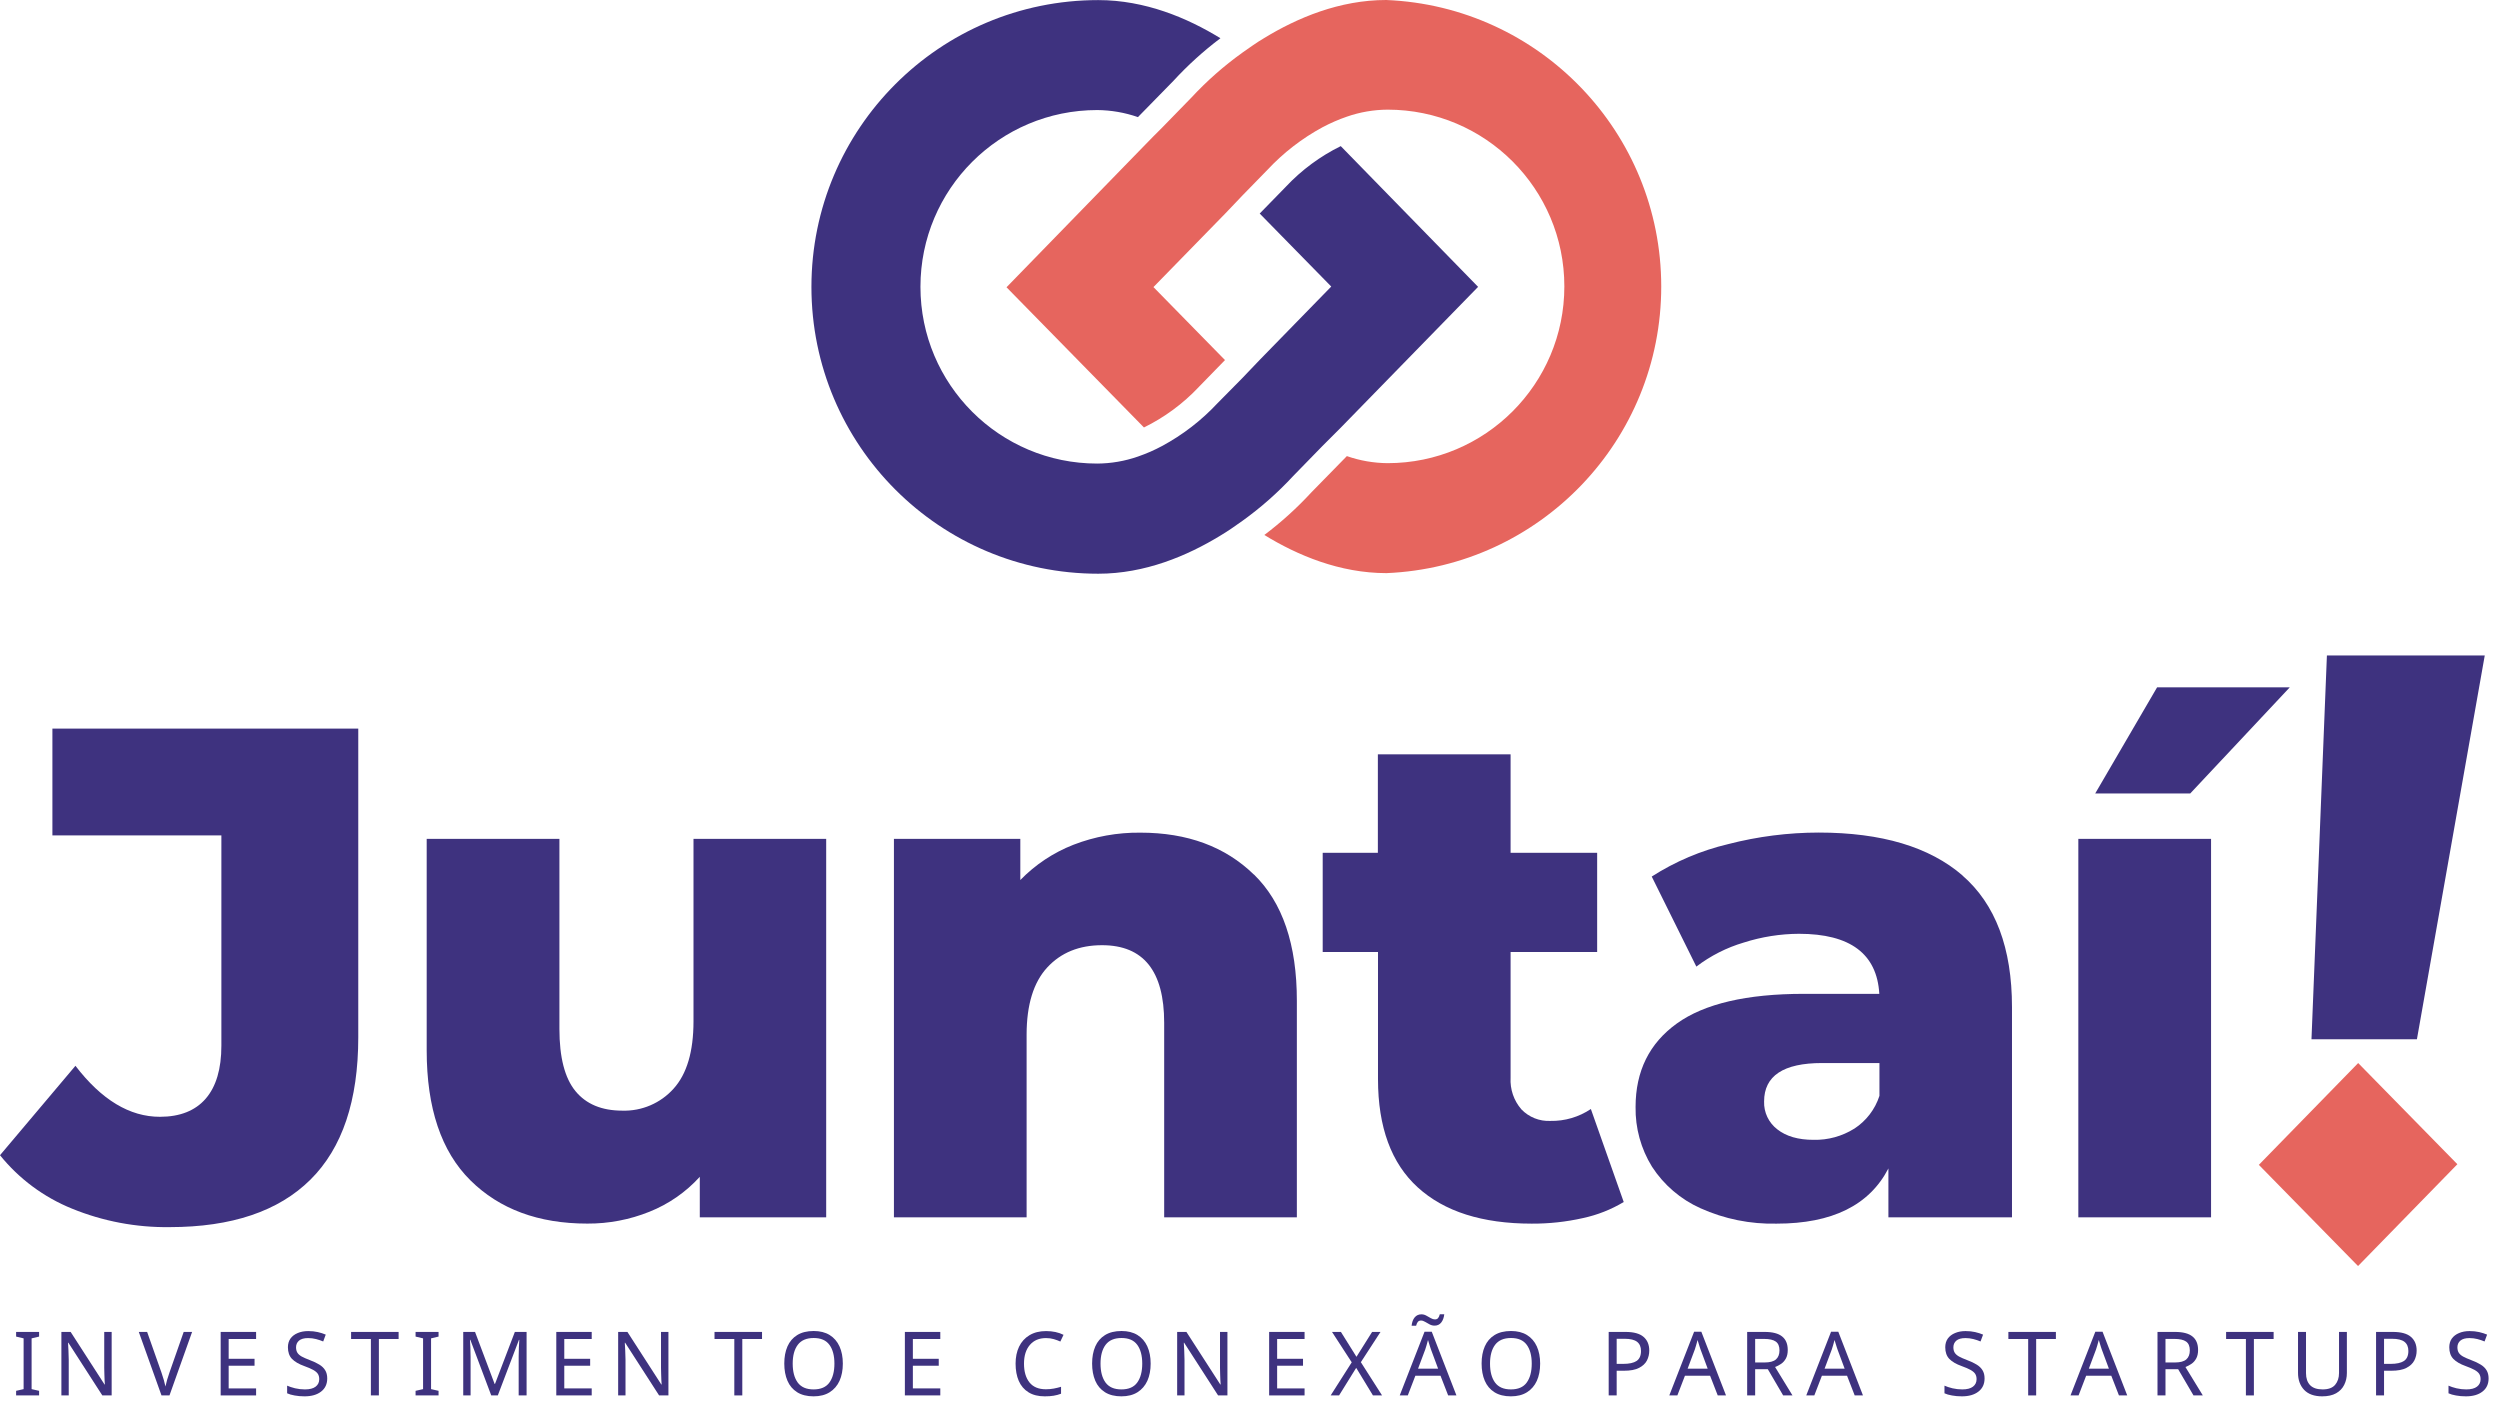
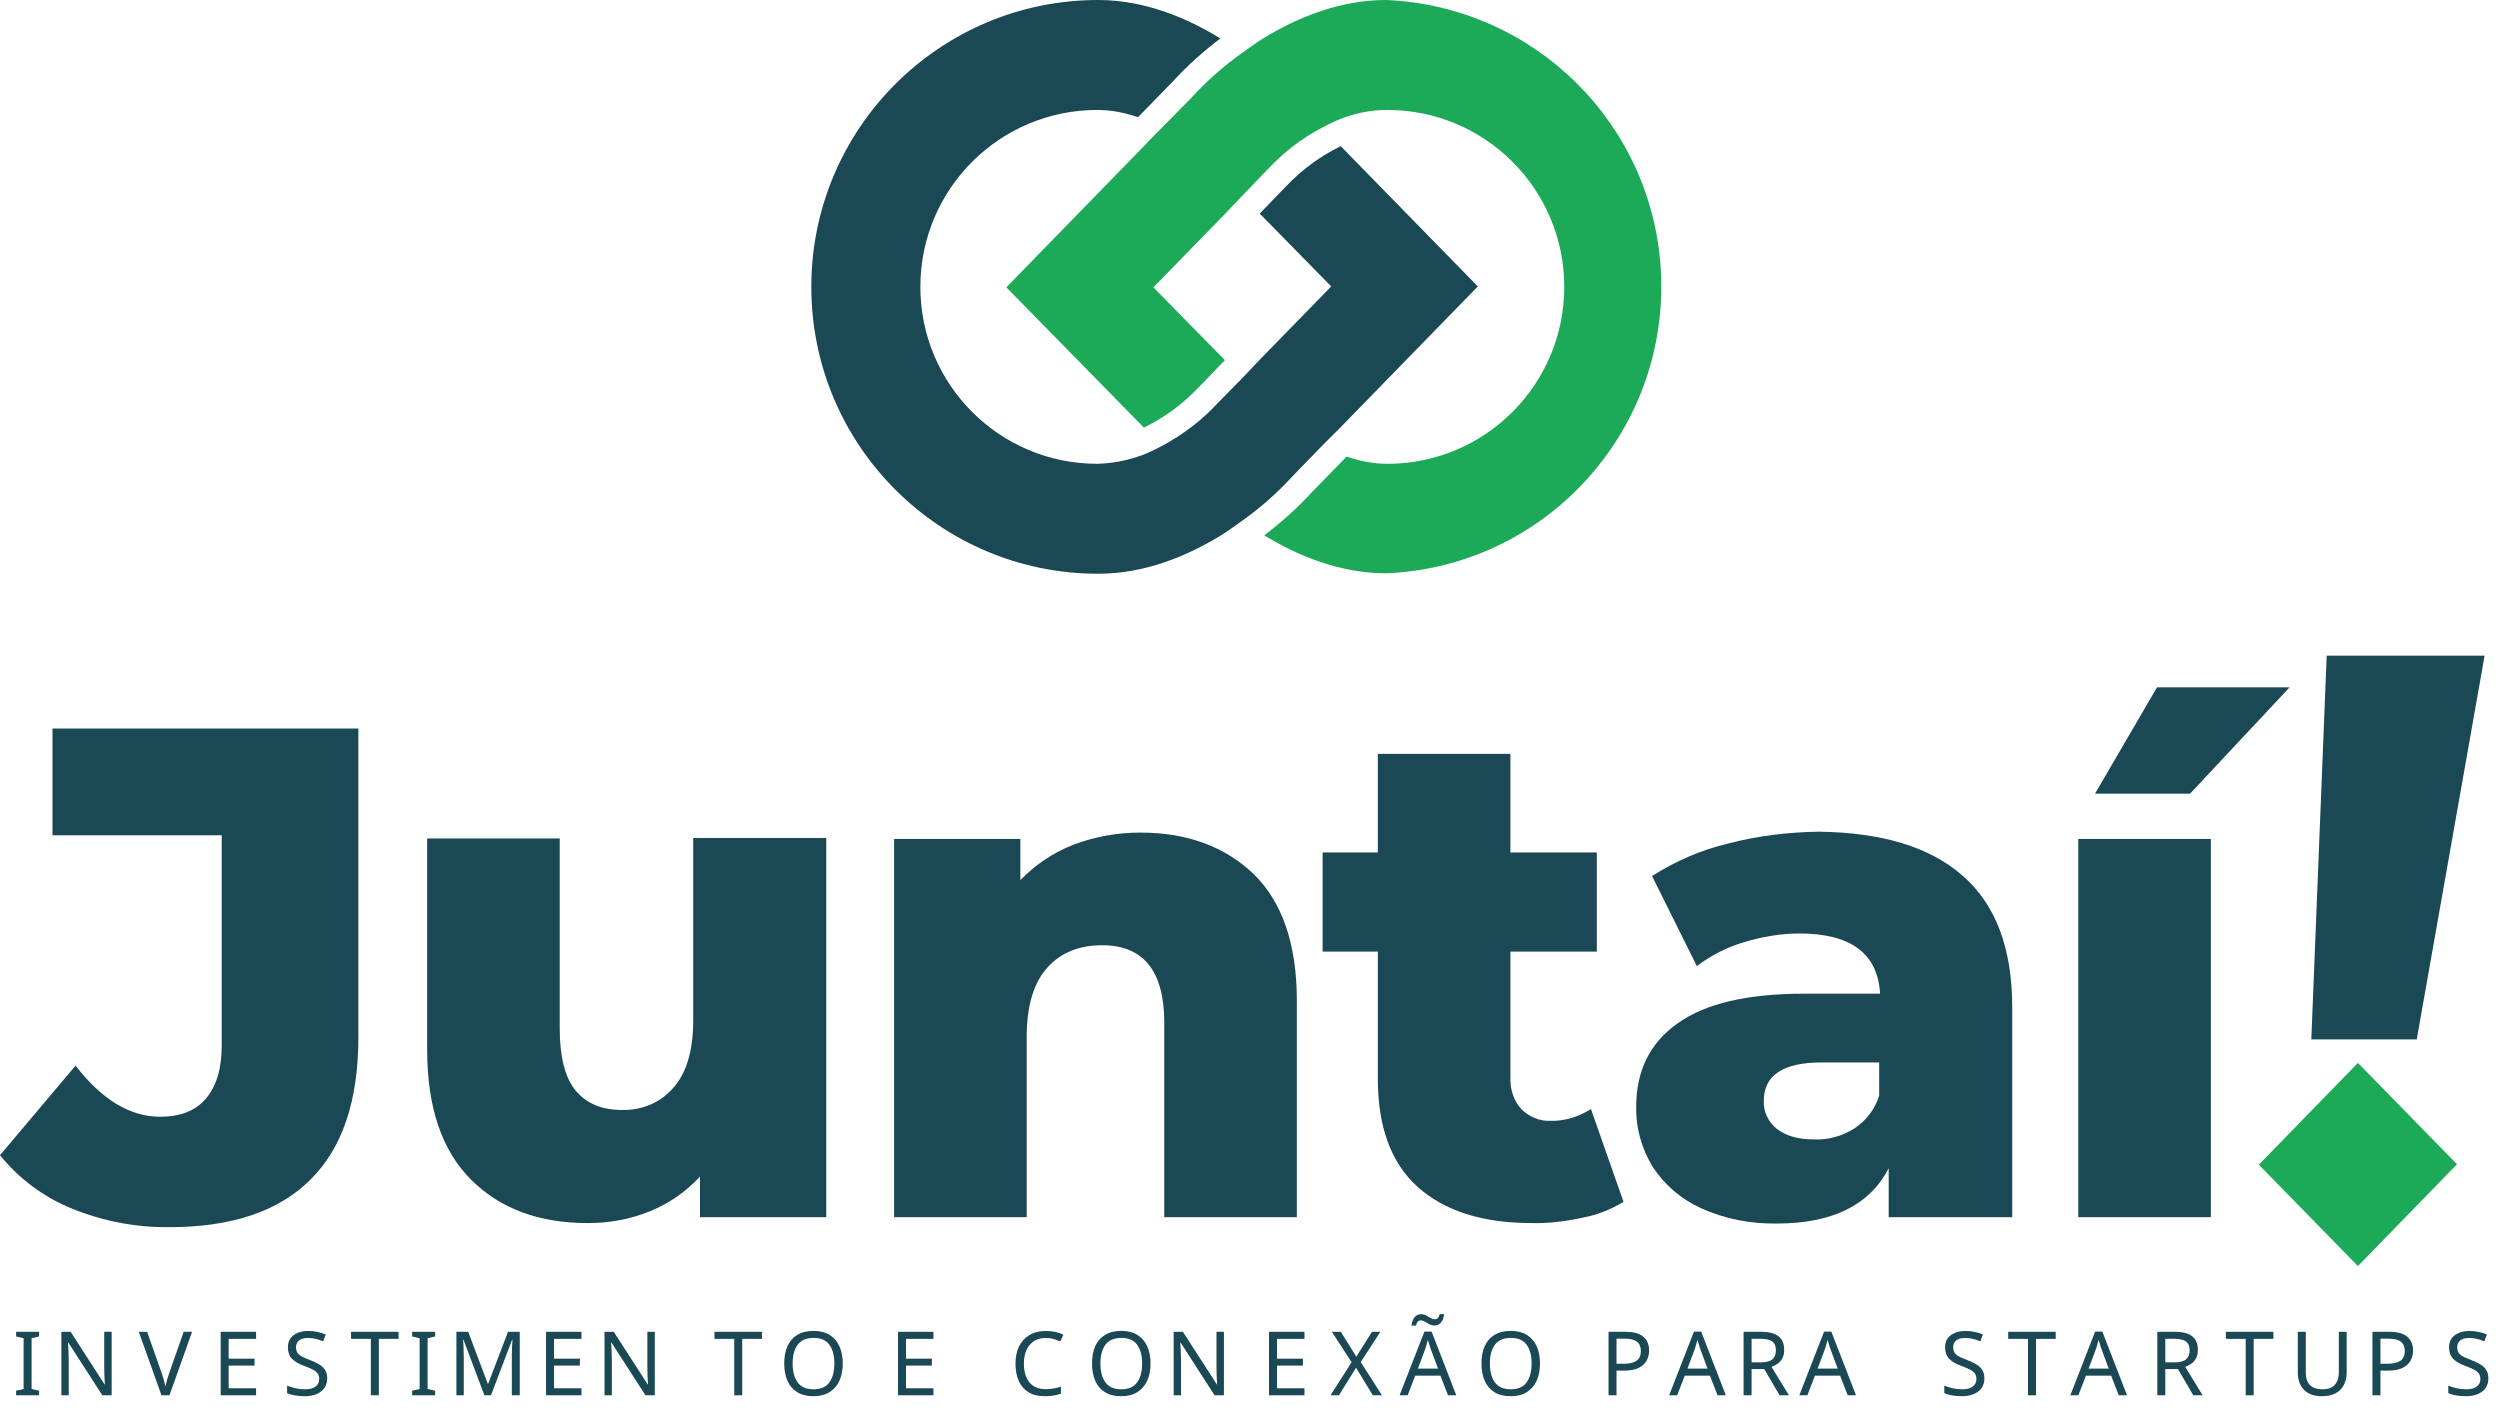
- <svg xmlns="http://www.w3.org/2000/svg" viewBox="0 0 552.45 313.27">
-   <defs>
-     <style>.cls-1,.cls-3{fill:#3e327f;}.cls-2{fill:#e6655e;}.cls-3{font-size:19.64px;font-family:Montserrat-Regular, Montserrat;}.cls-4{letter-spacing:0.14em;}.cls-5{letter-spacing:0.13em;}.cls-6{letter-spacing:0.12em;}.cls-7{letter-spacing:0.14em;}.cls-8{letter-spacing:0.13em;}.cls-9{letter-spacing:0.13em;}.cls-10{letter-spacing:0.12em;}.cls-11{letter-spacing:0.13em;}.cls-12{letter-spacing:0.11em;}.cls-13{letter-spacing:0.09em;}.cls-14{letter-spacing:0.14em;}.cls-15{letter-spacing:0.11em;}.cls-16{letter-spacing:0.13em;}</style>
-   </defs>
-   <g id="Layer_2" data-name="Layer 2">
-     <g id="Layer_1-2" data-name="Layer 1">
-       <path class="cls-1" d="M296.28,32.29a42.19,42.19,0,0,0-12.08,8.92l-.1.11-.1.1-5.63,5.77,15.81,16.13L278.34,79.56l-1.91,2-1.91,2L269,89.15a47.61,47.61,0,0,1-12.19,9.4q-1.25.67-2.58,1.26c-.9.39-1.82.75-2.77,1.08a27.84,27.84,0,0,1-9,1.55,39.06,39.06,0,0,1,0-78.12,28,28,0,0,1,9,1.56l7.83-8a77.48,77.48,0,0,1,10.4-9.43c-7.32-4.5-16.66-8.43-27-8.43a63.38,63.38,0,0,0,0,126.76c10.3,0,19.64-3.93,27-8.43.84-.52,1.65-1,2.44-1.56s1.62-1.12,2.39-1.67a74.24,74.24,0,0,0,11.23-9.91l6.48-6.65,2-2,2-2,30.4-31.17Z" />
-       <path class="cls-2" d="M252.79,94.46a42.22,42.22,0,0,0,12.09-8.91l.1-.11.1-.1,5.62-5.77L254.89,63.44,270.74,47.2l1.91-2,1.9-2,5.54-5.68a47.83,47.83,0,0,1,12.18-9.41c.84-.44,1.7-.86,2.59-1.25s1.82-.76,2.77-1.08a27.82,27.82,0,0,1,9-1.55,39.06,39.06,0,1,1,0,78.12,28,28,0,0,1-9-1.56l-7.83,8a77.91,77.91,0,0,1-10.41,9.43c7.33,4.5,16.67,8.43,27,8.43A63.38,63.38,0,0,0,306.33,0c-10.3,0-19.64,3.93-27,8.43-.84.51-1.65,1-2.43,1.56s-1.63,1.11-2.39,1.67a74.68,74.68,0,0,0-11.24,9.91l-6.48,6.65-2,2-2,2.05L222.42,63.48Z" />
-       <path class="cls-1" d="M15.9,267.08A39.49,39.49,0,0,1,0,255.28l16.67-19.76q8.64,11.28,18.67,11.27c4.42,0,7.8-1.34,10.11-4s3.47-6.58,3.47-11.73V184.6H11.58V161H79.17V229.2q0,21-10.57,31.48T37.5,271.17a55.11,55.11,0,0,1-21.6-4.09" />
-       <path class="cls-1" d="M182.57,185.37V269H154.64v-8.95a30.08,30.08,0,0,1-11.12,7.72,36.23,36.23,0,0,1-13.73,2.62q-16.2,0-25.85-9.57t-9.65-28.7V185.37h29.33v42q0,9.42,3.54,13.74t10.35,4.32a14.6,14.6,0,0,0,11.34-4.86q4.4-4.86,4.4-14.89V185.37Z" />
-       <path class="cls-1" d="M277.09,193.24q9.5,9.25,9.49,27.93V269H257.26V226q0-17.13-13.73-17.13-7.58,0-12.12,4.93t-4.55,14.82V269H197.54V185.37h27.93v9.1a33.25,33.25,0,0,1,11.73-7.79A39.69,39.69,0,0,1,252,184q15.58,0,25.08,9.26" />
-       <path class="cls-1" d="M358.81,265.62a29.56,29.56,0,0,1-9,3.55,50.28,50.28,0,0,1-11.34,1.23q-16.37,0-25.16-8t-8.8-23.92V210.37H292.29V188.45h12.19V166.69h29.33v21.76h19.13v21.92H333.81v27.78a9.83,9.83,0,0,0,2.39,7,8.35,8.35,0,0,0,6.4,2.55,15.51,15.51,0,0,0,8.95-2.63Z" />
-       <path class="cls-1" d="M433.66,193.47q10.95,9.5,10.95,29.09V269H417.3v-10.8Q411,270.4,392.61,270.4A38.7,38.7,0,0,1,375.78,267a24.91,24.91,0,0,1-10.72-9.18,24.33,24.33,0,0,1-3.63-13.2q0-11.88,9.11-18.44t28.08-6.56h16.67q-.77-13.27-17.75-13.27a40.62,40.62,0,0,0-12.19,1.93,32.45,32.45,0,0,0-10.49,5.32L365,193.7a54.65,54.65,0,0,1,16.9-7.17,80.29,80.29,0,0,1,20-2.55q20.82,0,31.79,9.49m-23.92,55.94a13.7,13.7,0,0,0,5.55-7.25v-7.25H402.64q-12.81,0-12.81,8.49a7.44,7.44,0,0,0,2.93,6.17c1.95,1.54,4.63,2.31,8,2.31a16.25,16.25,0,0,0,9-2.47" />
-       <path class="cls-1" d="M476.68,151.88H506l-22,23.46H463Zm-17.41,33.49H488.6V269H459.27Z" />
-       <polygon class="cls-1" points="514.2 144.85 549.08 144.85 534.09 229.66 510.79 229.66 514.2 144.85" />
-       <polygon class="cls-2" points="521.11 234.91 499.16 257.41 521.08 279.77 543.03 257.27 521.11 234.91" />
-       <text class="cls-3" transform="translate(2.78 308.36)">
-         <tspan class="cls-4">I</tspan>
-         <tspan class="cls-5" x="8.88" y="0">N</tspan>
-         <tspan class="cls-6" x="27.89" y="0">V</tspan>
-         <tspan class="cls-7" x="44.08" y="0">E</tspan>
-         <tspan class="cls-8" x="59.67" y="0">S</tspan>
-         <tspan class="cls-4" x="74.6" y="0">TIMEN</tspan>
-         <tspan class="cls-9" x="154.91" y="0">T</tspan>
-         <tspan class="cls-4" x="169.33" y="0">O E </tspan>
-         <tspan class="cls-10" x="220.44" y="0">C</tspan>
-         <tspan class="cls-4" x="237.35" y="0">ON</tspan>
-         <tspan class="cls-11" x="275.77" y="0">E</tspan>
-         <tspan class="cls-12" x="291.19" y="0">X</tspan>
-         <tspan class="cls-8" x="306.53" y="0">Ã</tspan>
-         <tspan class="cls-4" x="323.42" y="0">O </tspan>
-         <tspan class="cls-13" x="350.8" y="0">P</tspan>
-         <tspan class="cls-4" x="366.1" y="0">ARA</tspan>
-         <tspan class="cls-14" x="417.79" y="0"> </tspan>
-         <tspan class="cls-8" x="425.91" y="0">S</tspan>
-         <tspan class="cls-15" x="440.83" y="0">T</tspan>
-         <tspan class="cls-7" x="454.76" y="0">A</tspan>
-         <tspan class="cls-8" x="472.08" y="0">R</tspan>
-         <tspan class="cls-16" x="488.94" y="0">T</tspan>
-         <tspan class="cls-7" x="503.27" y="0">UP</tspan>
-         <tspan x="537.29" y="0">S</tspan>
-       </text>
+ <svg xmlns="http://www.w3.org/2000/svg" version="1.1" id="Layer_1" x="0px" y="0px" viewBox="0 0 552.5 313.3" style="enable-background:new 0 0 552.5 313.3;" xml:space="preserve">
+   <style type="text/css">
+ 	.st0{fill:#1B4855;}
+ 	.st1{fill:#1DAA58;}
+ 	.st2{font-family:'Montserrat-Regular';}
+ 	.st3{font-size:19.64px;}
+ 	.st4{letter-spacing:2;}
+ 	.st5{letter-spacing:1;}
+ </style>
+   <g id="Layer_2_1_">
+     <g id="Layer_1-2">
+       <path class="st0" d="M296.3,32.3c-4.5,2.2-8.6,5.2-12.1,8.9l-0.1,0.1l-0.1,0.1l-5.6,5.8l15.8,16.1l-15.8,16.2l-1.9,2l-1.9,2    l-5.5,5.6c-3.5,3.8-7.6,6.9-12.2,9.4c-0.8,0.4-1.7,0.9-2.6,1.3c-0.9,0.4-1.8,0.8-2.8,1.1c-2.9,1-5.9,1.5-9,1.6    c-21.6,0-39.1-17.5-39.1-39.1c0-21.6,17.5-39.1,39.1-39.1c3.1,0,6.1,0.6,9,1.6l7.8-8c3.2-3.5,6.7-6.6,10.4-9.4    C262.4,4,253,0,242.7,0c-35,0-63.4,28.4-63.4,63.4s28.4,63.4,63.4,63.4c10.3,0,19.6-3.9,27-8.4c0.8-0.5,1.6-1,2.4-1.6    s1.6-1.1,2.4-1.7c4.1-2.9,7.8-6.2,11.2-9.9l6.5-6.7l2-2l2-2l30.4-31.2L296.3,32.3z" />
+       <path class="st1" d="M252.8,94.5c4.5-2.2,8.6-5.2,12.1-8.9l0.1-0.1l0.1-0.1l5.6-5.8l-15.8-16.1l15.8-16.2l1.9-2l1.9-2l5.5-5.7    c3.5-3.8,7.6-7,12.2-9.4c0.8-0.4,1.7-0.9,2.6-1.3s1.8-0.8,2.8-1.1c2.9-1,5.9-1.5,9-1.5c21.6,0,39.1,17.5,39.1,39.1    s-17.5,39.1-39.1,39.1l0,0c-3.1,0-6.1-0.6-9-1.6l-7.8,8c-3.2,3.5-6.7,6.6-10.4,9.4c7.3,4.5,16.7,8.4,27,8.4    c35-1.5,62.1-31,60.7-66C365.7,27.7,339.3,1.4,306.3,0c-10.3,0-19.6,3.9-27,8.4c-0.8,0.5-1.6,1-2.4,1.6s-1.6,1.1-2.4,1.7    c-4.1,2.9-7.8,6.2-11.2,9.9l-6.5,6.6l-2,2l-2,2.1l-30.4,31.2L252.8,94.5z" />
+       <path class="st0" d="M15.9,267.1c-6.2-2.5-11.7-6.6-15.9-11.8l16.7-19.8c5.8,7.5,12,11.3,18.7,11.3c4.4,0,7.8-1.3,10.1-4    s3.5-6.6,3.5-11.7v-46.5H11.6V161h67.6v68.2c0,14-3.5,24.5-10.6,31.5c-7,7-17.4,10.5-31.1,10.5C30.1,271.3,22.8,269.9,15.9,267.1" />
+       <path class="st0" d="M182.6,185.4V269h-27.9v-9c-3.1,3.4-6.9,6-11.1,7.7c-4.4,1.8-9,2.6-13.7,2.6c-10.8,0-19.4-3.2-25.8-9.6    c-6.4-6.4-9.7-15.9-9.7-28.7v-46.7h29.3v42c0,6.3,1.2,10.9,3.5,13.7c2.4,2.9,5.8,4.3,10.3,4.3c4.3,0.1,8.5-1.6,11.3-4.9    c2.9-3.2,4.4-8.2,4.4-14.9v-40.3H182.6z" />
+       <path class="st0" d="M277.1,193.2c6.3,6.2,9.5,15.5,9.5,27.9V269h-29.3v-43c0-11.4-4.6-17.1-13.7-17.1c-5.1,0-9.1,1.6-12.1,4.9    c-3,3.3-4.5,8.2-4.6,14.8V269h-29.3v-83.6h27.9v9.1c3.3-3.4,7.3-6.1,11.7-7.8c4.7-1.8,9.7-2.7,14.8-2.7    C262.4,184,270.7,187.1,277.1,193.2" />
+       <path class="st0" d="M358.8,265.6c-2.8,1.7-5.8,2.9-9,3.5c-3.7,0.8-7.5,1.3-11.3,1.2c-10.9,0-19.3-2.7-25.2-8    c-5.9-5.3-8.8-13.3-8.8-23.9v-28.1h-12.2v-21.9h12.2v-21.8h29.3v21.8h19.1v21.9h-19.1v27.8c-0.1,2.6,0.7,5.1,2.4,7    c1.7,1.7,4,2.7,6.4,2.6c3.2,0.1,6.3-0.9,9-2.6L358.8,265.6z" />
+       <path class="st0" d="M433.7,193.5c7.3,6.3,11,16,11,29.1V269h-27.3v-10.8c-4.2,8.1-12.4,12.2-24.7,12.2c-5.8,0.1-11.5-1-16.8-3.4    c-4.4-2-8.1-5.2-10.7-9.2c-2.4-4-3.7-8.5-3.6-13.2c0-7.9,3-14.1,9.1-18.4c6.1-4.4,15.4-6.6,28.1-6.6h16.7    c-0.5-8.8-6.4-13.3-17.8-13.3c-4.1,0-8.2,0.7-12.2,1.9c-3.8,1.1-7.3,2.9-10.5,5.3l-9.9-19.9c5.2-3.3,10.9-5.8,16.9-7.2    c6.5-1.7,13.3-2.5,20-2.6C415.8,184,426.4,187.1,433.7,193.5 M409.8,249.4c2.6-1.7,4.6-4.3,5.5-7.3v-7.3h-12.7    c-8.5,0-12.8,2.8-12.8,8.5c-0.1,2.4,1,4.7,2.9,6.2c2,1.5,4.6,2.3,8,2.3C403.9,252,407.1,251.1,409.8,249.4" />
+       <path class="st0" d="M476.7,151.9H506l-22,23.5h-21L476.7,151.9z M459.3,185.4h29.3V269h-29.3V185.4z" />
+       <polygon class="st0" points="514.2,144.9 549.1,144.9 534.1,229.7 510.8,229.7   " />
+       <polygon class="st1" points="521.1,234.9 499.2,257.4 521.1,279.8 543,257.3   " />
+       <text transform="matrix(1 0 0 1 2.78 308.36)" class="st0 st2 st3 st4">I</text>
+       <text transform="matrix(1 0 0 1 11.66 308.36)" class="st0 st2 st3 st4">N</text>
+       <text transform="matrix(1 0 0 1 30.67 308.36)" class="st0 st2 st3 st4">V</text>
+       <text transform="matrix(1 0 0 1 46.86 308.36)" class="st0 st2 st3 st4">E</text>
+       <text transform="matrix(1 0 0 1 62.45 308.36)" class="st0 st2 st3 st4">S</text>
+       <text transform="matrix(1 0 0 1 77.38 308.36)" class="st0 st2 st3 st4">TIMEN</text>
+       <text transform="matrix(1 0 0 1 157.69 308.36)" class="st0 st2 st3 st4">T</text>
+       <text transform="matrix(1 0 0 1 172.11 308.36)" class="st0 st2 st3 st4">O E </text>
+       <text transform="matrix(1 0 0 1 223.22 308.36)" class="st0 st2 st3 st4">C</text>
+       <text transform="matrix(1 0 0 1 240.13 308.36)" class="st0 st2 st3 st4">ON</text>
+       <text transform="matrix(1 0 0 1 278.55 308.36)" class="st0 st2 st3 st4">E</text>
+       <text transform="matrix(1 0 0 1 293.97 308.36)" class="st0 st2 st3 st4">X</text>
+       <text transform="matrix(1 0 0 1 309.31 308.36)" class="st0 st2 st3 st4">Ã</text>
+       <text transform="matrix(1 0 0 1 326.2 308.36)" class="st0 st2 st3 st4">O </text>
+       <text transform="matrix(1 0 0 1 353.58 308.36)" class="st0 st2 st3 st5">P</text>
+       <text transform="matrix(1 0 0 1 368.88 308.36)" class="st0 st2 st3 st4">ARA</text>
+       <text transform="matrix(1 0 0 1 420.57 308.36)" class="st0 st2 st3 st4"> </text>
+       <text transform="matrix(1 0 0 1 428.69 308.36)" class="st0 st2 st3 st4">S</text>
+       <text transform="matrix(1 0 0 1 443.61 308.36)" class="st0 st2 st3 st4">T</text>
+       <text transform="matrix(1 0 0 1 457.54 308.36)" class="st0 st2 st3 st4">A</text>
+       <text transform="matrix(1 0 0 1 474.86 308.36)" class="st0 st2 st3 st4">R</text>
+       <text transform="matrix(1 0 0 1 491.72 308.36)" class="st0 st2 st3 st4">T</text>
+       <text transform="matrix(1 0 0 1 506.05 308.36)" class="st0 st2 st3 st4">UP</text>
+       <text transform="matrix(1 0 0 1 540.07 308.36)" class="st0 st2 st3">S</text>
    </g>
  </g>
</svg>
